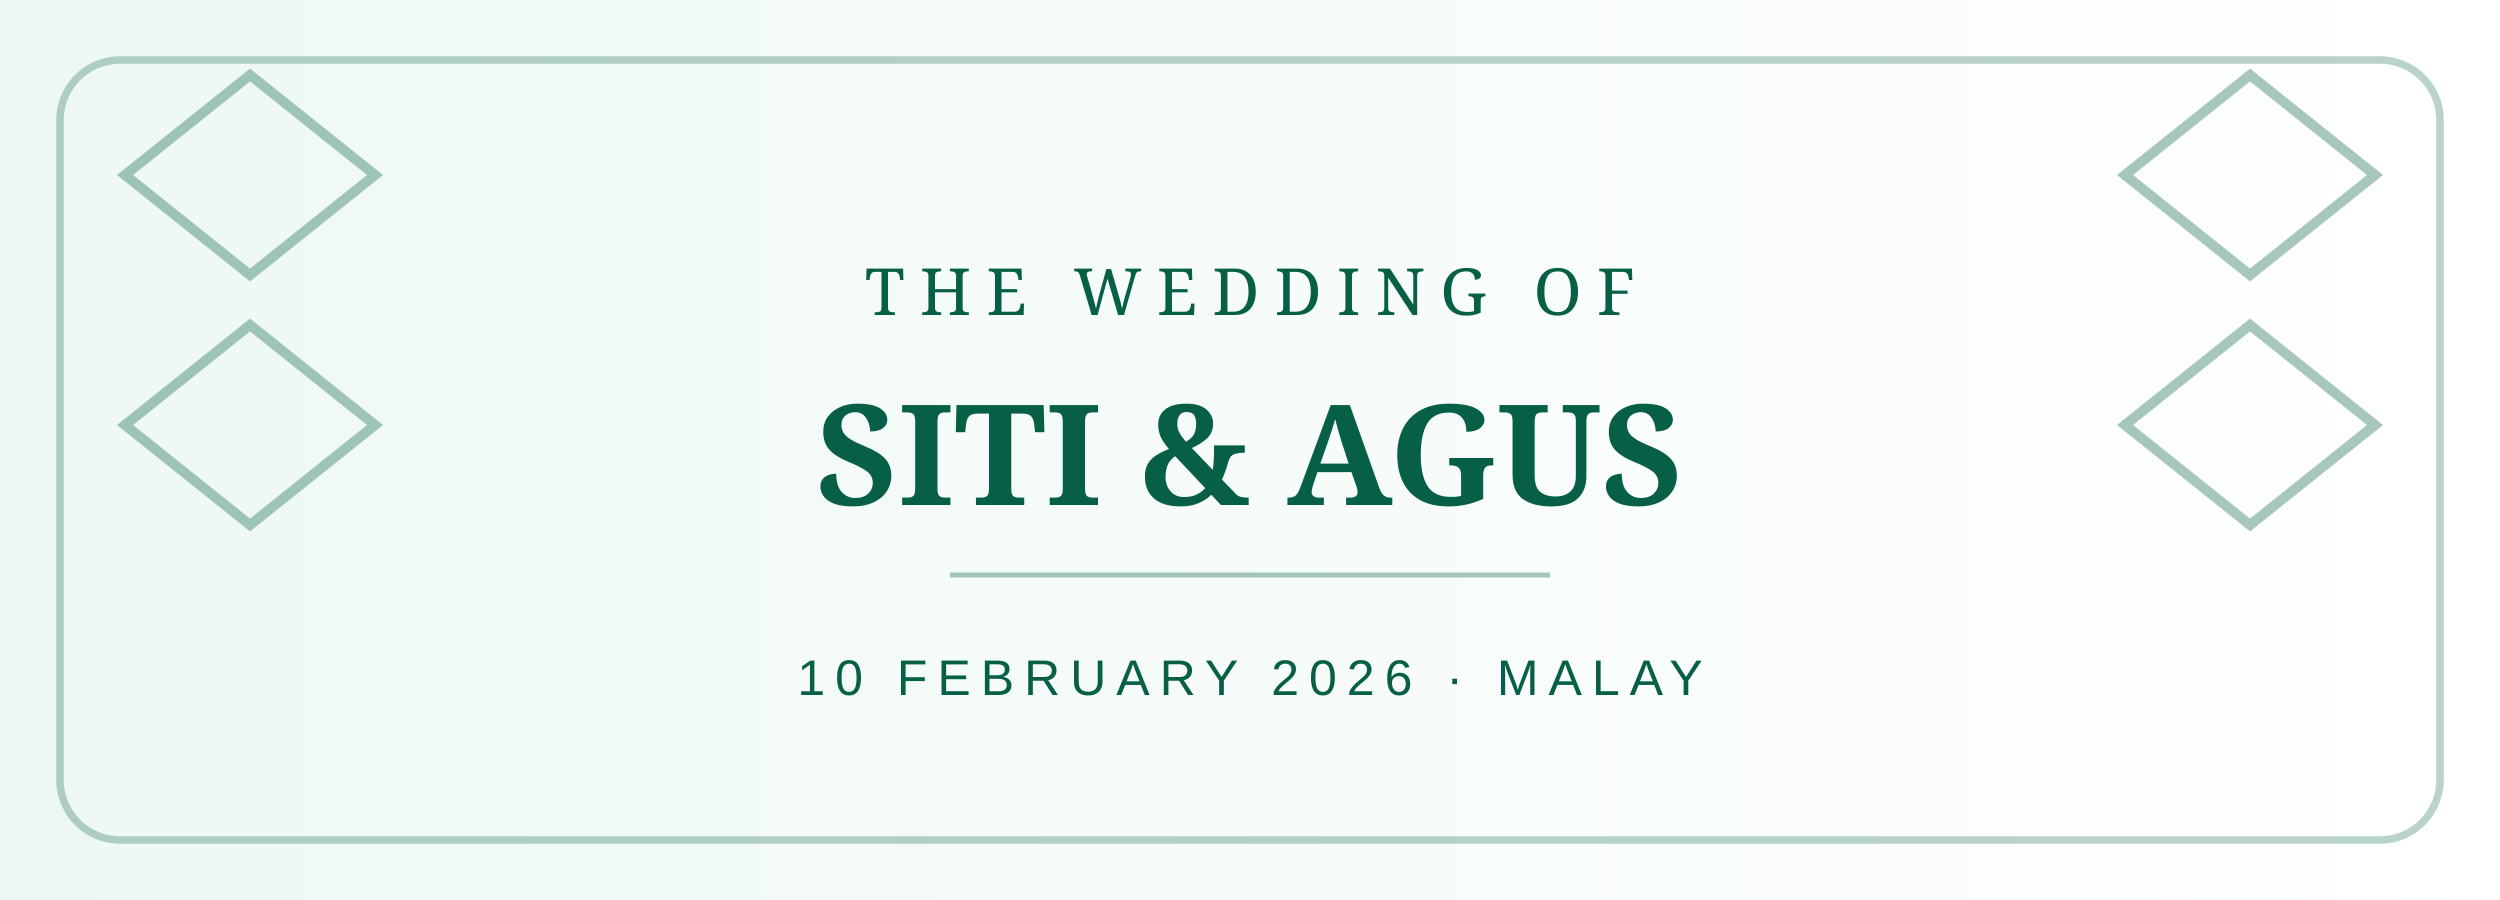
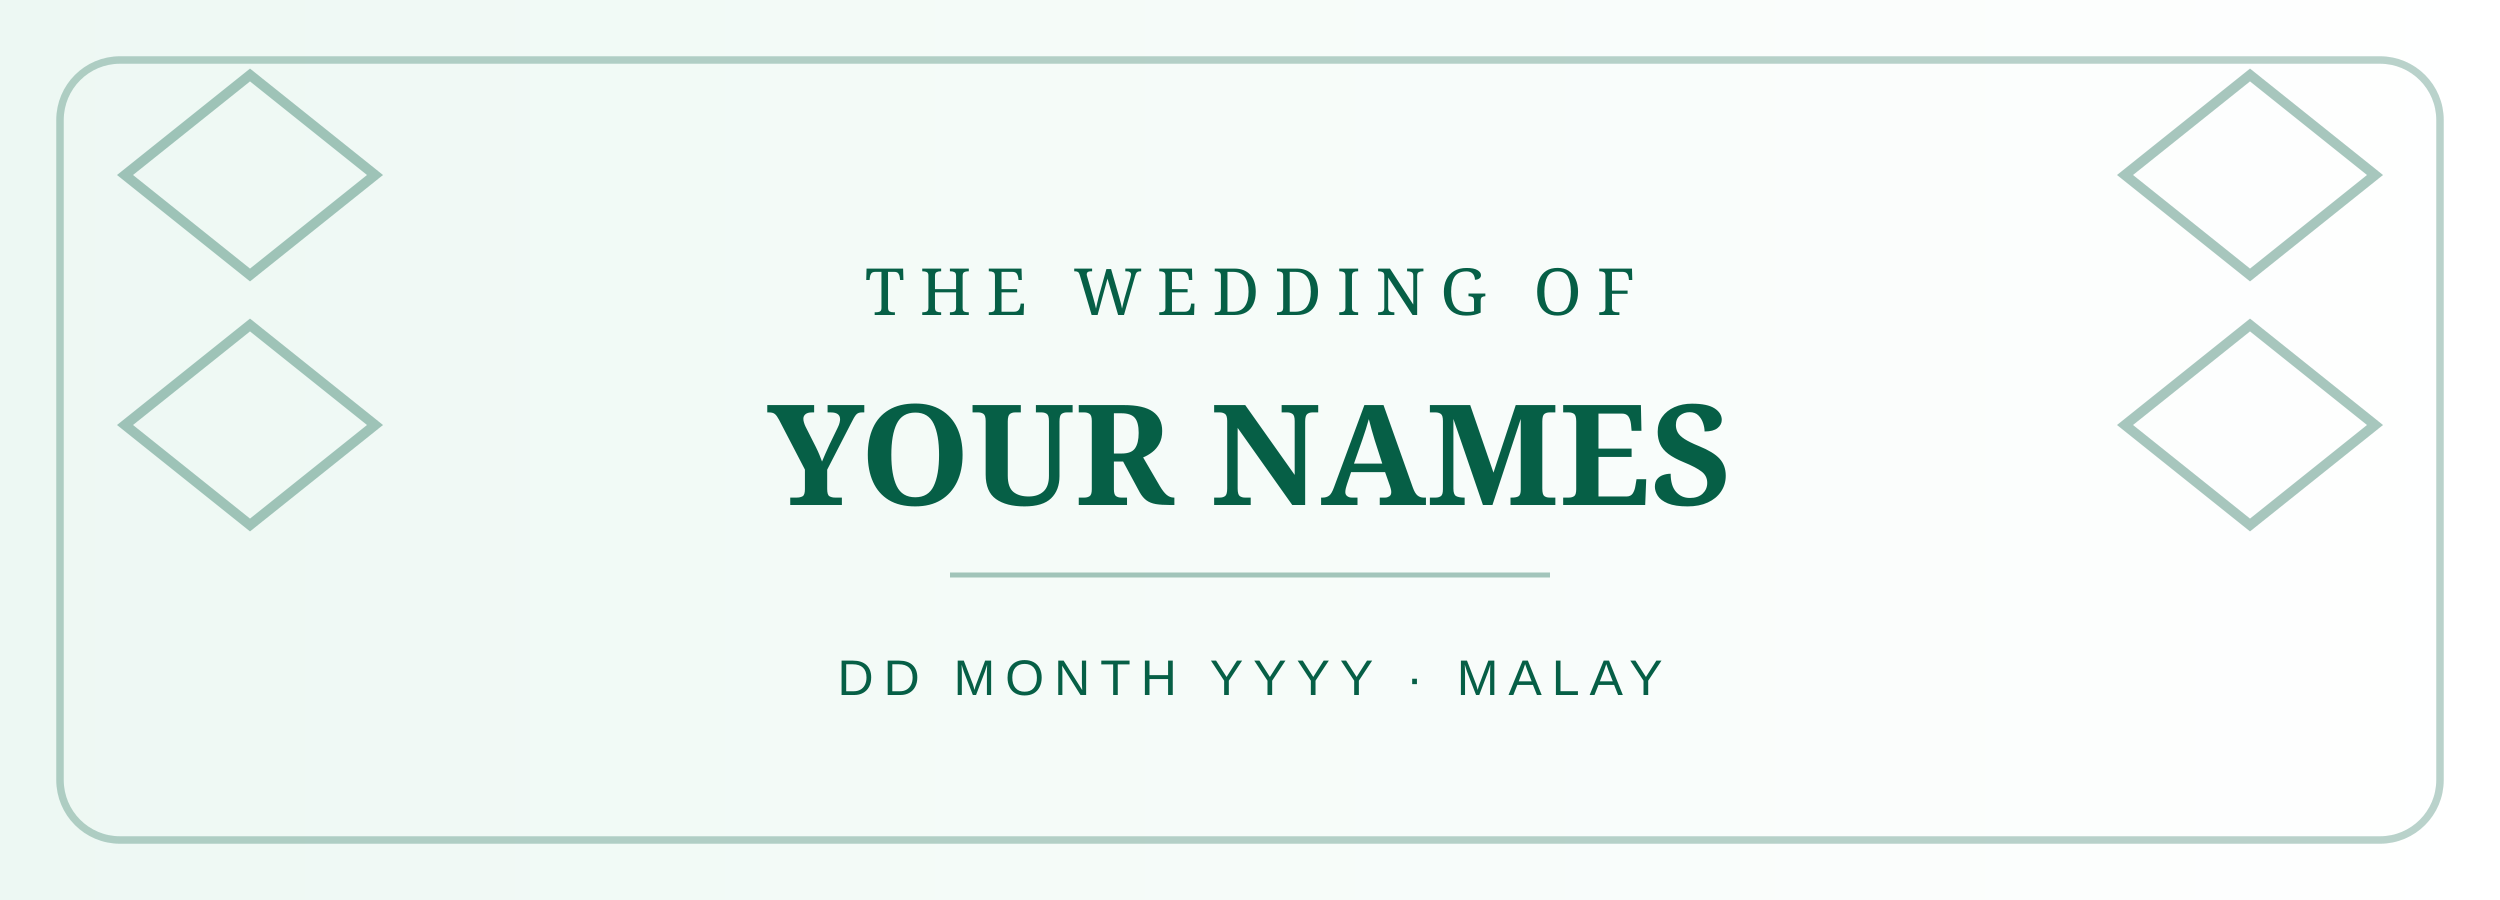
<svg xmlns="http://www.w3.org/2000/svg" viewBox="0 0 500 180" role="img" aria-label="Malay Elegance wedding invitation visual">
  <defs>
    <linearGradient id="g" x1="0" x2="1">
      <stop stop-color="#edf8f3" />
      <stop offset="1" stop-color="#ffffff" />
    </linearGradient>
  </defs>
  <rect width="500" height="180" fill="url(#g)" />
  <g fill="none" stroke="#065f46" stroke-width="2" opacity=".35">
    <path d="M25 35l25-20 25 20-25 20zM425 35l25-20 25 20-25 20z" />
    <path d="M25 85l25-20 25 20-25 20zM425 85l25-20 25 20-25 20z" />
  </g>
  <rect x="12" y="12" width="476" height="156" rx="12" fill="none" stroke="#065f46" stroke-width="1.5" opacity=".28" />
  <text x="250" y="63" text-anchor="middle" font-family="Georgia,serif" font-size="13" fill="#065f46" letter-spacing="3">THE WEDDING OF</text>
-   <text x="250" y="101" text-anchor="middle" font-family="Georgia,serif" font-size="28" font-weight="700" fill="#065f46">SITI &amp; AGUS</text>
+   <text x="250" y="101" text-anchor="middle" font-family="Georgia,serif" font-size="28" font-weight="700" fill="#065f46">YOUR NAMES</text>
  <line x1="190" y1="115" x2="310" y2="115" stroke="#065f46" opacity=".35" />
-   <text x="250" y="139" text-anchor="middle" font-family="Arial,sans-serif" font-size="10" fill="#065f46" letter-spacing="2">10 FEBRUARY 2026 · MALAY</text>
+   <text x="250" y="139" text-anchor="middle" font-family="Arial,sans-serif" font-size="10" fill="#065f46" letter-spacing="2">DD MONTH YYYY · MALAY</text>
</svg>
